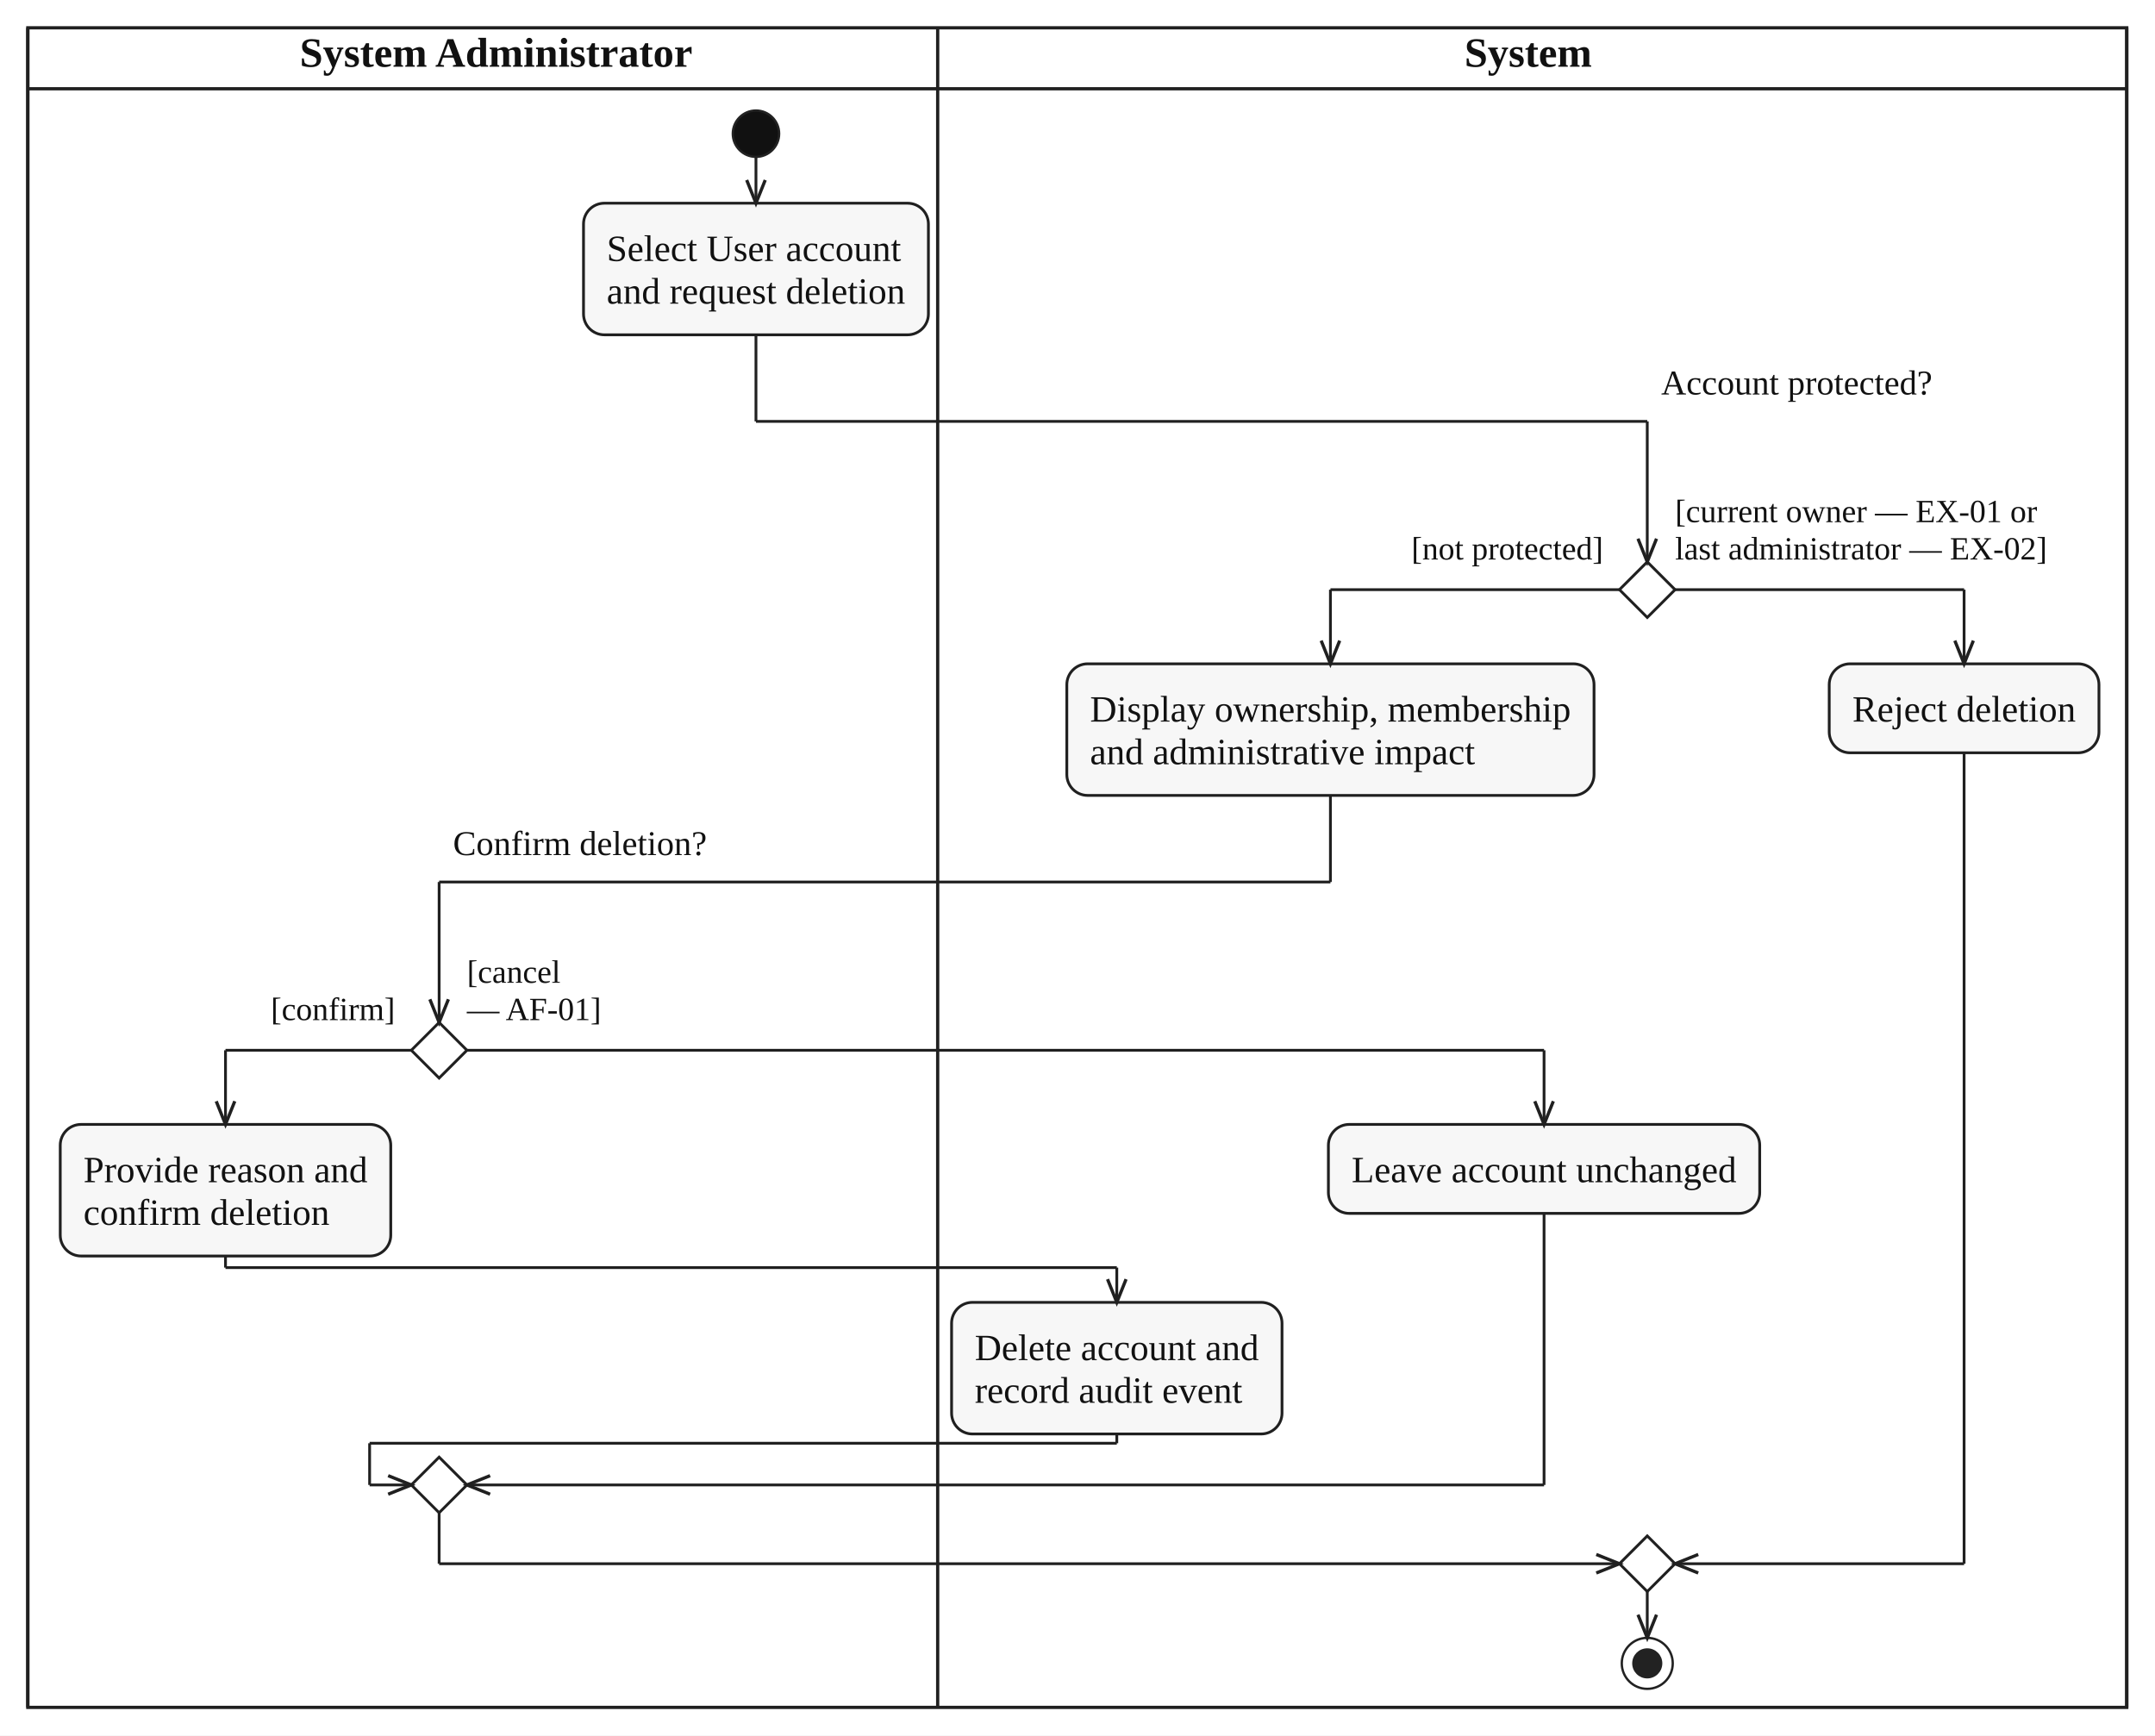
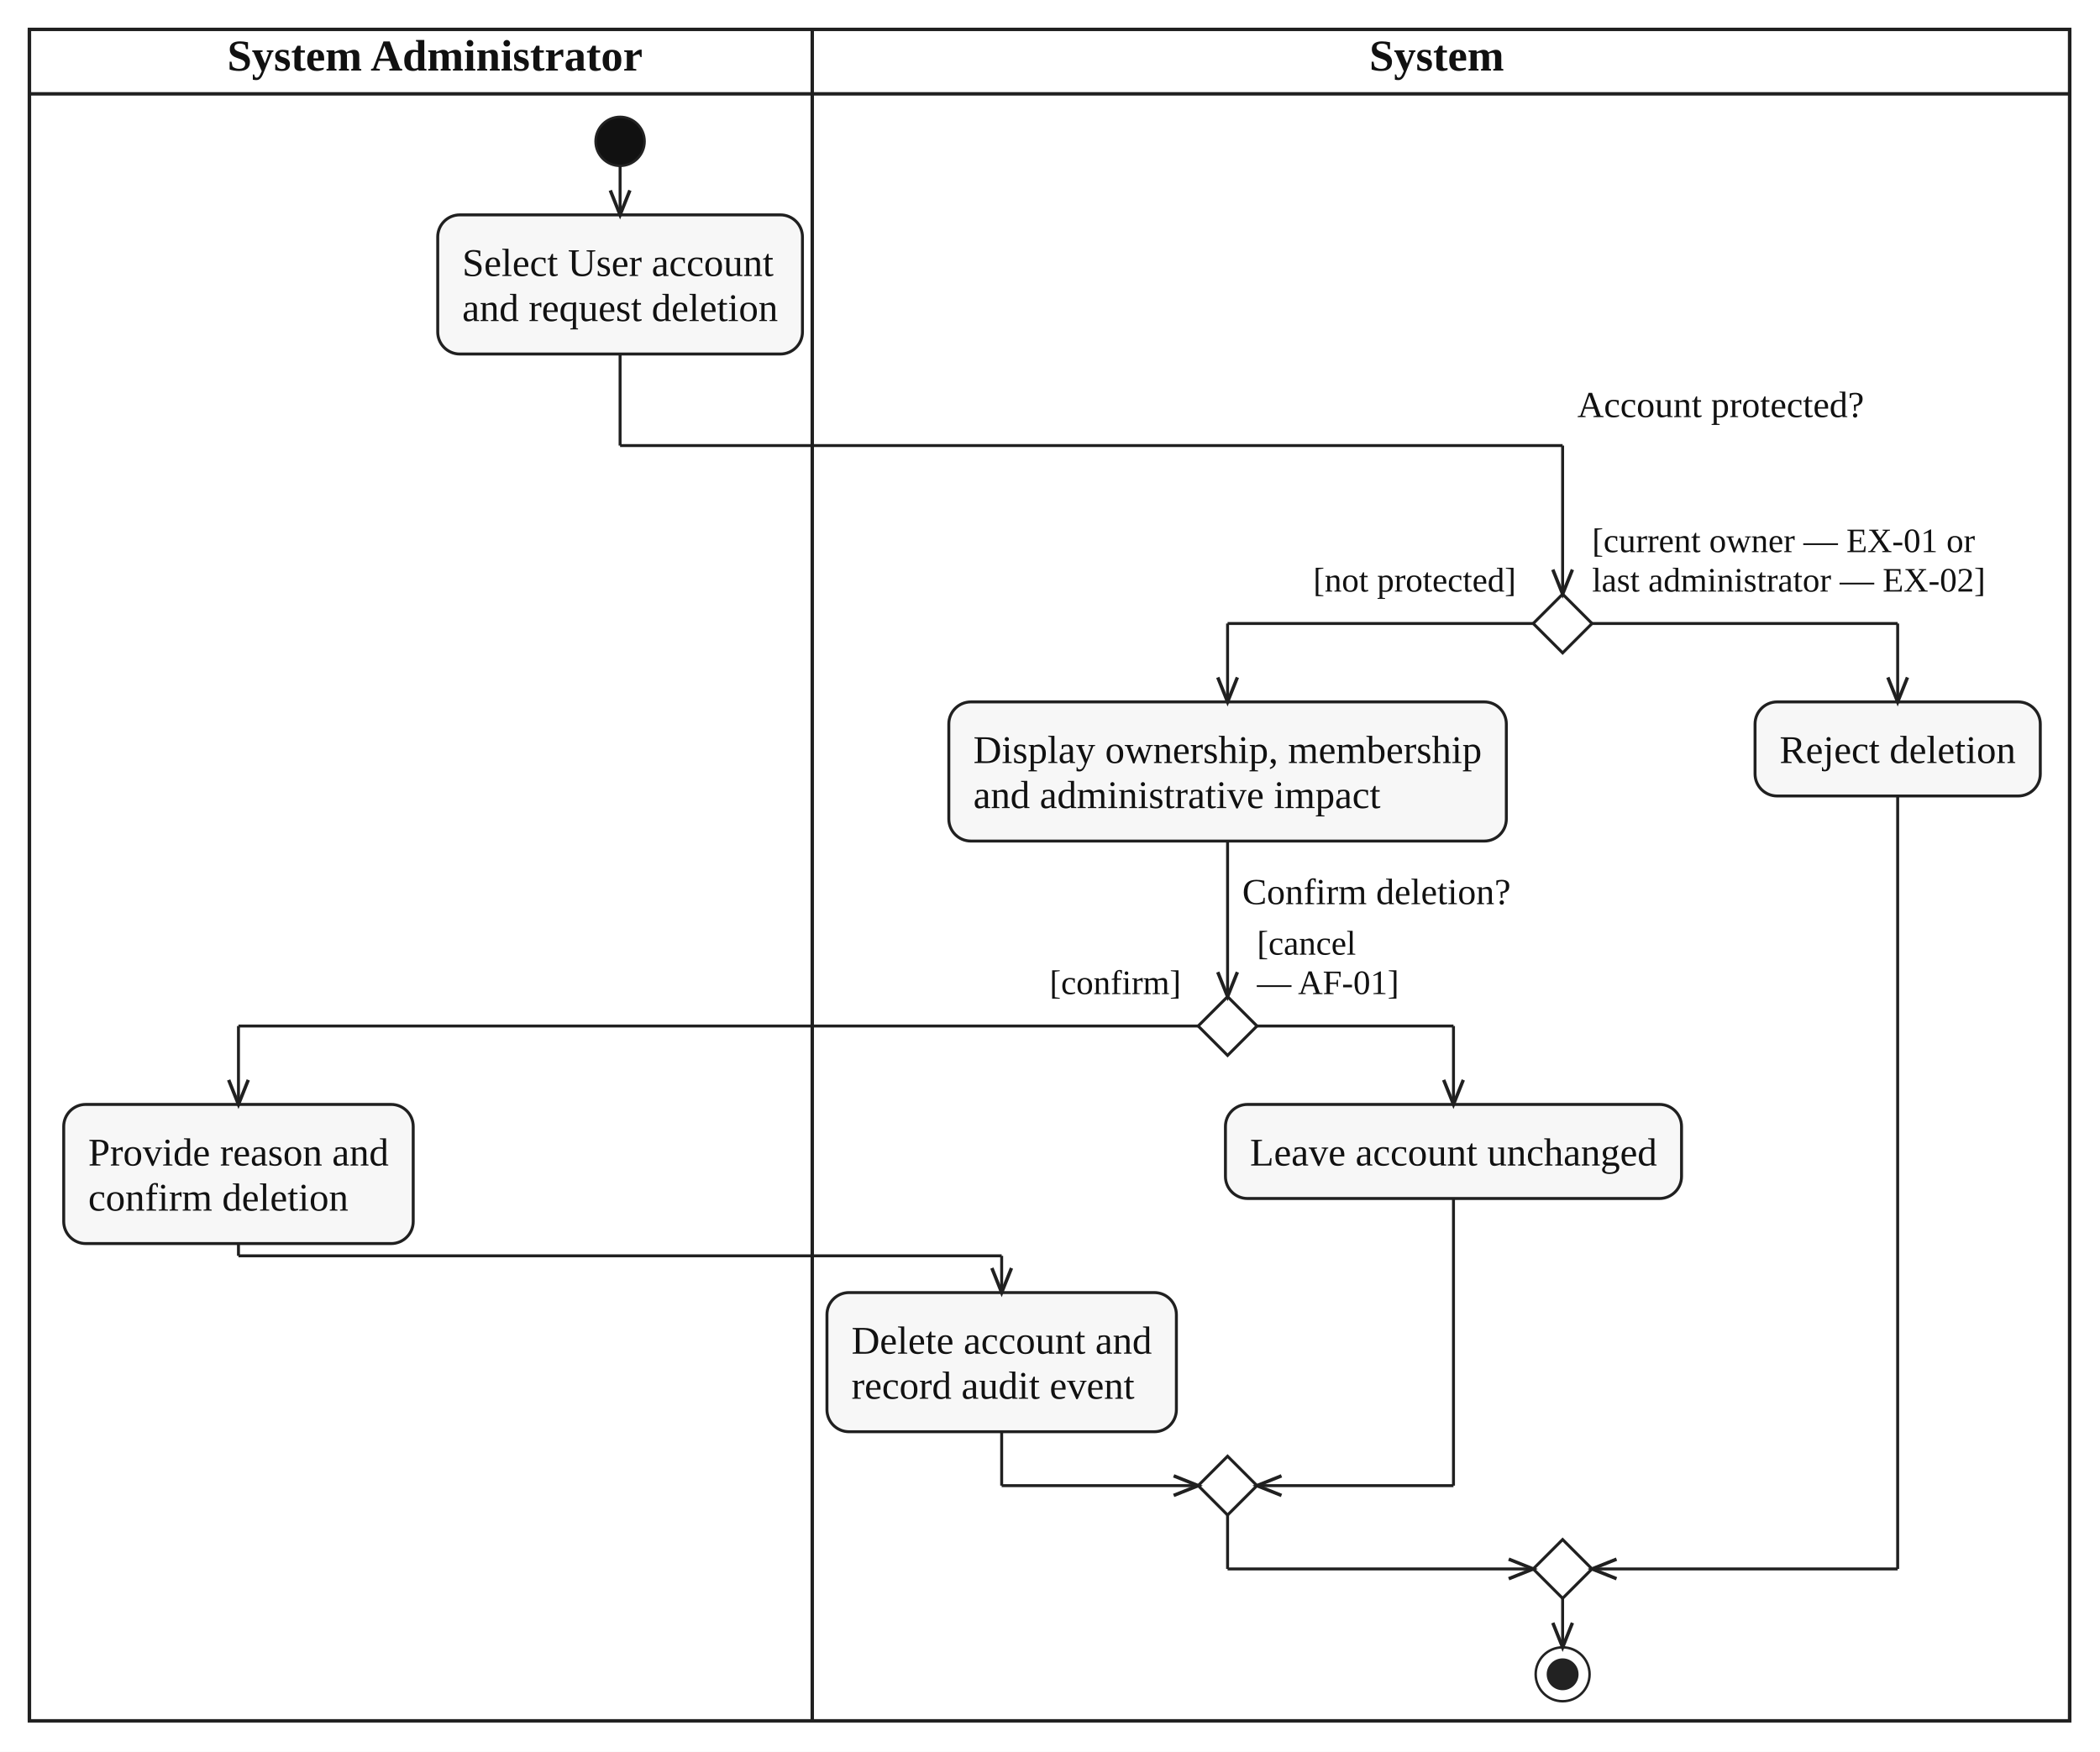
- <svg xmlns="http://www.w3.org/2000/svg" contentStyleType="text/css" height="749px" preserveAspectRatio="none" style="width:930px;height:749px;background:#FFFFFF;" version="1.1" viewBox="-5 0.394 930 749" width="930px" zoomAndPan="magnify" data-pres-formatted="1">
-   <rect id="pres-background" x="-5" y="0.394" width="930" height="749" fill="#FFFFFF" stroke="none" />
+ <svg xmlns="http://www.w3.org/2000/svg" contentStyleType="text/css" height="715px" preserveAspectRatio="none" style="width:857px;height:715px;background:#FFFFFF;" version="1.1" viewBox="-5 0.394 857 715" width="857px" zoomAndPan="magnify" data-pres-formatted="1">
+   <rect id="pres-background" x="-5" y="0.394" width="857" height="715" fill="#FFFFFF" stroke="none" />
  <defs />
  <g>
-     <rect fill="#FFFFFF" height="30.698" style="stroke:#FFFFFF;stroke-width:1.0;" width="891.066" x="15" y="12.394" />
-     <ellipse cx="321.238" cy="58.092" fill="#111111" rx="10" ry="10" style="stroke:#222222;stroke-width:1.0;" />
-     <rect fill="#F7F7F7" height="56.797" rx="9" ry="9" style="stroke:#202020;stroke-width:1.2;" width="148.844" x="246.816" y="88.092" />
-     <text fill="#111111" font-family="Times New Roman" font-size="16" lengthAdjust="spacing" textLength="127.055" x="256.816" y="113.029">Select User account</text>
-     <text fill="#111111" font-family="Times New Roman" font-size="16" lengthAdjust="spacing" textLength="128.844" x="256.816" y="131.428">and request deletion</text>
-     <polygon fill="#FFFFFF" points="184.508,441.66,196.508,453.66,184.508,465.66,172.508,453.66,184.508,441.66" style="stroke:#202020;stroke-width:1.2;" />
-     <text fill="#111111" font-family="Times New Roman" font-size="15" lengthAdjust="spacing" textLength="109.556" x="190.508" y="369.421">Confirm deletion?</text>
-     <text fill="#111111" font-family="Times New Roman" font-size="15" lengthAdjust="spacing" textLength="3.75" x="190.508" y="386.67"> </text>
-     <text fill="#111111" font-family="Times New Roman" font-size="15" lengthAdjust="spacing" textLength="3.75" x="190.508" y="403.918"> </text>
-     <text fill="#111111" font-family="Times New Roman" font-size="15" lengthAdjust="spacing" textLength="3.75" x="190.508" y="421.167"> </text>
-     <text fill="#111111" font-family="Times New Roman" font-size="15" lengthAdjust="spacing" textLength="3.75" x="190.508" y="438.416"> </text>
-     <text fill="#111111" font-family="Times New Roman" font-size="14" lengthAdjust="spacing" textLength="60.642" x="111.866" y="440.632">[confirm]  </text>
-     <text fill="#111111" font-family="Times New Roman" font-size="6" lengthAdjust="spacing" textLength="1.5" x="111.866" y="449.262"> </text>
-     <text fill="#111111" font-family="Times New Roman" font-size="14" lengthAdjust="spacing" textLength="47.407" x="196.508" y="424.533">  [cancel</text>
-     <text fill="#111111" font-family="Times New Roman" font-size="14" lengthAdjust="spacing" textLength="65.721" x="196.508" y="440.632">  — AF-01]</text>
-     <text fill="#111111" font-family="Times New Roman" font-size="6" lengthAdjust="spacing" textLength="1.5" x="196.508" y="449.262"> </text>
-     <rect fill="#F7F7F7" height="56.797" rx="9" ry="9" style="stroke:#202020;stroke-width:1.2;" width="142.633" x="21" y="485.66" />
-     <text fill="#111111" font-family="Times New Roman" font-size="16" lengthAdjust="spacing" textLength="122.633" x="31" y="510.598">Provide reason and</text>
-     <text fill="#111111" font-family="Times New Roman" font-size="16" lengthAdjust="spacing" textLength="106.188" x="31" y="528.996">confirm deletion</text>
-     <polygon fill="#FFFFFF" points="184.508,629.254,196.508,641.254,184.508,653.254,172.508,641.254,184.508,629.254" style="stroke:#202020;stroke-width:1.2;" />
-     <line style="stroke:#202020;stroke-width:1.4;" x1="7" x2="7" y1="12.394" y2="737.254" />
-     <polygon fill="#FFFFFF" points="705.883,242.876,717.883,254.876,705.883,266.876,693.883,254.876,705.883,242.876" style="stroke:#202020;stroke-width:1.2;" />
-     <text fill="#111111" font-family="Times New Roman" font-size="15" lengthAdjust="spacing" textLength="117.026" x="711.883" y="170.637">Account protected?</text>
-     <text fill="#111111" font-family="Times New Roman" font-size="15" lengthAdjust="spacing" textLength="3.75" x="711.883" y="187.886"> </text>
-     <text fill="#111111" font-family="Times New Roman" font-size="15" lengthAdjust="spacing" textLength="3.75" x="711.883" y="205.134"> </text>
-     <text fill="#111111" font-family="Times New Roman" font-size="15" lengthAdjust="spacing" textLength="3.75" x="711.883" y="222.383"> </text>
-     <text fill="#111111" font-family="Times New Roman" font-size="15" lengthAdjust="spacing" textLength="3.75" x="711.883" y="239.631"> </text>
-     <text fill="#111111" font-family="Times New Roman" font-size="14" lengthAdjust="spacing" textLength="89.797" x="604.086" y="241.848">[not protected]  </text>
-     <text fill="#111111" font-family="Times New Roman" font-size="6" lengthAdjust="spacing" textLength="1.5" x="604.086" y="250.477"> </text>
-     <text fill="#111111" font-family="Times New Roman" font-size="14" lengthAdjust="spacing" textLength="163.276" x="717.883" y="225.749">  [current owner — EX-01 or</text>
-     <text fill="#111111" font-family="Times New Roman" font-size="14" lengthAdjust="spacing" textLength="167.576" x="717.883" y="241.848">  last administrator — EX-02]</text>
-     <text fill="#111111" font-family="Times New Roman" font-size="6" lengthAdjust="spacing" textLength="1.5" x="717.883" y="250.477"> </text>
-     <rect fill="#F7F7F7" height="56.797" rx="9" ry="9" style="stroke:#202020;stroke-width:1.2;" width="227.523" x="455.391" y="286.876" />
-     <text fill="#111111" font-family="Times New Roman" font-size="16" lengthAdjust="spacing" textLength="207.523" x="465.391" y="311.813">Display ownership, membership</text>
-     <text fill="#111111" font-family="Times New Roman" font-size="16" lengthAdjust="spacing" textLength="166.172" x="465.391" y="330.212">and administrative impact</text>
-     <rect fill="#F7F7F7" height="56.797" rx="9" ry="9" style="stroke:#202020;stroke-width:1.2;" width="142.602" x="405.66" y="562.457" />
-     <text fill="#111111" font-family="Times New Roman" font-size="16" lengthAdjust="spacing" textLength="122.602" x="415.66" y="587.394">Delete account and</text>
-     <text fill="#111111" font-family="Times New Roman" font-size="16" lengthAdjust="spacing" textLength="115.5" x="415.66" y="605.793">record audit event</text>
-     <rect fill="#F7F7F7" height="38.398" rx="9" ry="9" style="stroke:#202020;stroke-width:1.2;" width="186.133" x="568.277" y="485.66" />
-     <text fill="#111111" font-family="Times New Roman" font-size="16" lengthAdjust="spacing" textLength="166.133" x="578.277" y="510.598">Leave account unchanged</text>
-     <rect fill="#F7F7F7" height="38.398" rx="9" ry="9" style="stroke:#202020;stroke-width:1.2;" width="116.406" x="784.41" y="286.876" />
-     <text fill="#111111" font-family="Times New Roman" font-size="16" lengthAdjust="spacing" textLength="96.406" x="794.41" y="311.813">Reject deletion</text>
-     <polygon fill="#FFFFFF" points="705.883,663.254,717.883,675.254,705.883,687.254,693.883,675.254,705.883,663.254" style="stroke:#202020;stroke-width:1.2;" />
-     <ellipse cx="705.883" cy="718.254" fill="none" rx="11" ry="11" style="stroke:#222222;stroke-width:1.0;" />
-     <ellipse cx="705.883" cy="718.254" fill="#222222" rx="6" ry="6" style="stroke:#222222;stroke-width:1.0;" />
-     <line style="stroke:#202020;stroke-width:1.4;" x1="399.66" x2="399.66" y1="12.394" y2="737.254" />
-     <line style="stroke:#202020;stroke-width:1.4;" x1="912.816" x2="912.816" y1="12.394" y2="737.254" />
-     <line style="stroke:#202020;stroke-width:1.2;" x1="321.238" x2="321.238" y1="68.092" y2="88.092" />
-     <polyline points="317.238,78.092 321.238,88.092 325.238,78.092" fill="none" stroke="#202020" stroke-width="1.4" stroke-linejoin="miter" stroke-linecap="butt" class="open-arrowhead" />
-     <line style="stroke:#202020;stroke-width:1.2;" x1="172.508" x2="92.316" y1="453.66" y2="453.66" />
-     <line style="stroke:#202020;stroke-width:1.2;" x1="92.316" x2="92.316" y1="453.66" y2="485.66" />
-     <polyline points="88.316,475.66 92.316,485.66 96.316,475.66" fill="none" stroke="#202020" stroke-width="1.4" stroke-linejoin="miter" stroke-linecap="butt" class="open-arrowhead" />
-     <line style="stroke:#202020;stroke-width:1.2;" x1="693.883" x2="569.152" y1="254.876" y2="254.876" />
-     <line style="stroke:#202020;stroke-width:1.2;" x1="569.152" x2="569.152" y1="254.876" y2="286.876" />
-     <polyline points="565.152,276.876 569.152,286.876 573.152,276.876" fill="none" stroke="#202020" stroke-width="1.4" stroke-linejoin="miter" stroke-linecap="butt" class="open-arrowhead" />
-     <line style="stroke:#202020;stroke-width:1.2;" x1="717.883" x2="842.613" y1="254.876" y2="254.876" />
-     <line style="stroke:#202020;stroke-width:1.2;" x1="842.613" x2="842.613" y1="254.876" y2="286.876" />
-     <polyline points="838.613,276.876 842.613,286.876 846.613,276.876" fill="none" stroke="#202020" stroke-width="1.4" stroke-linejoin="miter" stroke-linecap="butt" class="open-arrowhead" />
-     <line style="stroke:#202020;stroke-width:1.2;" x1="842.613" x2="842.613" y1="325.274" y2="675.254" />
-     <line style="stroke:#202020;stroke-width:1.2;" x1="842.613" x2="717.883" y1="675.254" y2="675.254" />
-     <polyline points="727.883,671.254 717.883,675.254 727.883,679.254" fill="none" stroke="#202020" stroke-width="1.4" stroke-linejoin="miter" stroke-linecap="butt" class="open-arrowhead" />
-     <line style="stroke:#202020;stroke-width:1.2;" x1="705.883" x2="705.883" y1="687.254" y2="707.254" />
-     <polyline points="701.883,697.254 705.883,707.254 709.883,697.254" fill="none" stroke="#202020" stroke-width="1.4" stroke-linejoin="miter" stroke-linecap="butt" class="open-arrowhead" />
-     <line style="stroke:#202020;stroke-width:1.2;" x1="92.316" x2="92.316" y1="542.457" y2="547.457" />
-     <line style="stroke:#202020;stroke-width:1.2;" x1="92.316" x2="476.961" y1="547.457" y2="547.457" />
-     <line style="stroke:#202020;stroke-width:1.2;" x1="476.961" x2="476.961" y1="547.457" y2="562.457" />
-     <polyline points="472.961,552.457 476.961,562.457 480.961,552.457" fill="none" stroke="#202020" stroke-width="1.4" stroke-linejoin="miter" stroke-linecap="butt" class="open-arrowhead" />
-     <line style="stroke:#202020;stroke-width:1.2;" x1="196.508" x2="661.344" y1="453.66" y2="453.66" />
-     <line style="stroke:#202020;stroke-width:1.2;" x1="661.344" x2="661.344" y1="453.66" y2="485.66" />
-     <polyline points="657.344,475.66 661.344,485.66 665.344,475.66" fill="none" stroke="#202020" stroke-width="1.4" stroke-linejoin="miter" stroke-linecap="butt" class="open-arrowhead" />
-     <line style="stroke:#202020;stroke-width:1.2;" x1="476.961" x2="476.961" y1="619.254" y2="623.254" />
-     <line style="stroke:#202020;stroke-width:1.2;" x1="476.961" x2="154.508" y1="623.254" y2="623.254" />
-     <line style="stroke:#202020;stroke-width:1.2;" x1="154.508" x2="154.508" y1="623.254" y2="641.254" />
-     <line style="stroke:#202020;stroke-width:1.2;" x1="154.508" x2="172.508" y1="641.254" y2="641.254" />
-     <polyline points="162.508,637.254 172.508,641.254 162.508,645.254" fill="none" stroke="#202020" stroke-width="1.4" stroke-linejoin="miter" stroke-linecap="butt" class="open-arrowhead" />
-     <line style="stroke:#202020;stroke-width:1.2;" x1="661.344" x2="661.344" y1="524.059" y2="641.254" />
-     <line style="stroke:#202020;stroke-width:1.2;" x1="661.344" x2="196.508" y1="641.254" y2="641.254" />
-     <polyline points="206.508,637.254 196.508,641.254 206.508,645.254" fill="none" stroke="#202020" stroke-width="1.4" stroke-linejoin="miter" stroke-linecap="butt" class="open-arrowhead" />
-     <line style="stroke:#202020;stroke-width:1.2;" x1="569.152" x2="569.152" y1="343.673" y2="381.039" />
-     <line style="stroke:#202020;stroke-width:1.2;" x1="569.152" x2="184.508" y1="381.039" y2="381.039" />
-     <line style="stroke:#202020;stroke-width:1.2;" x1="184.508" x2="184.508" y1="381.039" y2="441.66" />
-     <polyline points="180.508,431.66 184.508,441.66 188.508,431.66" fill="none" stroke="#202020" stroke-width="1.4" stroke-linejoin="miter" stroke-linecap="butt" class="open-arrowhead" />
-     <line style="stroke:#202020;stroke-width:1.2;" x1="184.508" x2="184.508" y1="653.254" y2="675.254" />
-     <line style="stroke:#202020;stroke-width:1.2;" x1="184.508" x2="693.883" y1="675.254" y2="675.254" />
-     <polyline points="683.883,671.254 693.883,675.254 683.883,679.254" fill="none" stroke="#202020" stroke-width="1.4" stroke-linejoin="miter" stroke-linecap="butt" class="open-arrowhead" />
-     <line style="stroke:#202020;stroke-width:1.2;" x1="321.238" x2="321.238" y1="144.889" y2="182.255" />
-     <line style="stroke:#202020;stroke-width:1.2;" x1="321.238" x2="705.883" y1="182.255" y2="182.255" />
-     <line style="stroke:#202020;stroke-width:1.2;" x1="705.883" x2="705.883" y1="182.255" y2="242.876" />
-     <polyline points="701.883,232.876 705.883,242.876 709.883,232.876" fill="none" stroke="#202020" stroke-width="1.4" stroke-linejoin="miter" stroke-linecap="butt" class="open-arrowhead" />
-     <text fill="#111111" font-family="Times New Roman" font-size="18" font-weight="bold" lengthAdjust="spacing" textLength="170.481" x="124.339" y="29.198">System Administrator</text>
-     <text fill="#111111" font-family="Times New Roman" font-size="7" font-weight="bold" lengthAdjust="spacing" textLength="1.75" x="119.839" y="39.627"> </text>
-     <text fill="#111111" font-family="Times New Roman" font-size="18" font-weight="bold" lengthAdjust="spacing" textLength="54.993" x="626.992" y="29.198">System</text>
-     <text fill="#111111" font-family="Times New Roman" font-size="7" font-weight="bold" lengthAdjust="spacing" textLength="1.75" x="622.492" y="39.627"> </text>
+     <rect fill="#FFFFFF" height="30.698" style="stroke:#FFFFFF;stroke-width:1.0;" width="817.883" x="15" y="12.394" />
+     <ellipse cx="248.055" cy="58.092" fill="#111111" rx="10" ry="10" style="stroke:#222222;stroke-width:1.0;" />
+     <rect fill="#F7F7F7" height="56.797" rx="9" ry="9" style="stroke:#202020;stroke-width:1.2;" width="148.844" x="173.633" y="88.092" />
+     <text fill="#111111" font-family="Times New Roman" font-size="16" lengthAdjust="spacing" textLength="127.055" x="183.633" y="113.029">Select User account</text>
+     <text fill="#111111" font-family="Times New Roman" font-size="16" lengthAdjust="spacing" textLength="128.844" x="183.633" y="131.428">and request deletion</text>
+     <rect fill="#F7F7F7" height="56.797" rx="9" ry="9" style="stroke:#202020;stroke-width:1.2;" width="142.633" x="21" y="451.163" />
+     <text fill="#111111" font-family="Times New Roman" font-size="16" lengthAdjust="spacing" textLength="122.633" x="31" y="476.101">Provide reason and</text>
+     <text fill="#111111" font-family="Times New Roman" font-size="16" lengthAdjust="spacing" textLength="106.188" x="31" y="494.499">confirm deletion</text>
+     <line style="stroke:#202020;stroke-width:1.4;" x1="7" x2="7" y1="12.394" y2="702.757" />
+     <polygon fill="#FFFFFF" points="632.699,242.876,644.699,254.876,632.699,266.876,620.699,254.876,632.699,242.876" style="stroke:#202020;stroke-width:1.2;" />
+     <text fill="#111111" font-family="Times New Roman" font-size="15" lengthAdjust="spacing" textLength="117.026" x="638.699" y="170.637">Account protected?</text>
+     <text fill="#111111" font-family="Times New Roman" font-size="15" lengthAdjust="spacing" textLength="3.75" x="638.699" y="187.886"> </text>
+     <text fill="#111111" font-family="Times New Roman" font-size="15" lengthAdjust="spacing" textLength="3.75" x="638.699" y="205.134"> </text>
+     <text fill="#111111" font-family="Times New Roman" font-size="15" lengthAdjust="spacing" textLength="3.75" x="638.699" y="222.383"> </text>
+     <text fill="#111111" font-family="Times New Roman" font-size="15" lengthAdjust="spacing" textLength="3.75" x="638.699" y="239.631"> </text>
+     <text fill="#111111" font-family="Times New Roman" font-size="14" lengthAdjust="spacing" textLength="89.797" x="530.902" y="241.848">[not protected]  </text>
+     <text fill="#111111" font-family="Times New Roman" font-size="6" lengthAdjust="spacing" textLength="1.5" x="530.902" y="250.477"> </text>
+     <text fill="#111111" font-family="Times New Roman" font-size="14" lengthAdjust="spacing" textLength="163.276" x="644.699" y="225.749">  [current owner — EX-01 or</text>
+     <text fill="#111111" font-family="Times New Roman" font-size="14" lengthAdjust="spacing" textLength="167.576" x="644.699" y="241.848">  last administrator — EX-02]</text>
+     <text fill="#111111" font-family="Times New Roman" font-size="6" lengthAdjust="spacing" textLength="1.5" x="644.699" y="250.477"> </text>
+     <rect fill="#F7F7F7" height="56.797" rx="9" ry="9" style="stroke:#202020;stroke-width:1.2;" width="227.523" x="382.207" y="286.876" />
+     <text fill="#111111" font-family="Times New Roman" font-size="16" lengthAdjust="spacing" textLength="207.523" x="392.207" y="311.813">Display ownership, membership</text>
+     <text fill="#111111" font-family="Times New Roman" font-size="16" lengthAdjust="spacing" textLength="166.172" x="392.207" y="330.212">and administrative impact</text>
+     <polygon fill="#FFFFFF" points="495.969,407.163,507.969,419.163,495.969,431.163,483.969,419.163,495.969,407.163" style="stroke:#202020;stroke-width:1.2;" />
+     <text fill="#111111" font-family="Times New Roman" font-size="15" lengthAdjust="spacing" textLength="109.556" x="501.969" y="369.421">Confirm deletion?</text>
+     <text fill="#111111" font-family="Times New Roman" font-size="15" lengthAdjust="spacing" textLength="3.75" x="501.969" y="386.67"> </text>
+     <text fill="#111111" font-family="Times New Roman" font-size="15" lengthAdjust="spacing" textLength="3.75" x="501.969" y="403.918"> </text>
+     <text fill="#111111" font-family="Times New Roman" font-size="14" lengthAdjust="spacing" textLength="60.642" x="423.327" y="406.135">[confirm]  </text>
+     <text fill="#111111" font-family="Times New Roman" font-size="6" lengthAdjust="spacing" textLength="1.5" x="423.327" y="414.765"> </text>
+     <text fill="#111111" font-family="Times New Roman" font-size="14" lengthAdjust="spacing" textLength="47.407" x="507.969" y="390.036">  [cancel</text>
+     <text fill="#111111" font-family="Times New Roman" font-size="14" lengthAdjust="spacing" textLength="65.721" x="507.969" y="406.135">  — AF-01]</text>
+     <text fill="#111111" font-family="Times New Roman" font-size="6" lengthAdjust="spacing" textLength="1.5" x="507.969" y="414.765"> </text>
+     <rect fill="#F7F7F7" height="56.797" rx="9" ry="9" style="stroke:#202020;stroke-width:1.2;" width="142.602" x="332.477" y="527.96" />
+     <text fill="#111111" font-family="Times New Roman" font-size="16" lengthAdjust="spacing" textLength="122.602" x="342.477" y="552.898">Delete account and</text>
+     <text fill="#111111" font-family="Times New Roman" font-size="16" lengthAdjust="spacing" textLength="115.5" x="342.477" y="571.296">record audit event</text>
+     <rect fill="#F7F7F7" height="38.398" rx="9" ry="9" style="stroke:#202020;stroke-width:1.2;" width="186.133" x="495.094" y="451.163" />
+     <text fill="#111111" font-family="Times New Roman" font-size="16" lengthAdjust="spacing" textLength="166.133" x="505.094" y="476.101">Leave account unchanged</text>
+     <polygon fill="#FFFFFF" points="495.969,594.757,507.969,606.757,495.969,618.757,483.969,606.757,495.969,594.757" style="stroke:#202020;stroke-width:1.2;" />
+     <rect fill="#F7F7F7" height="38.398" rx="9" ry="9" style="stroke:#202020;stroke-width:1.2;" width="116.406" x="711.227" y="286.876" />
+     <text fill="#111111" font-family="Times New Roman" font-size="16" lengthAdjust="spacing" textLength="96.406" x="721.227" y="311.813">Reject deletion</text>
+     <polygon fill="#FFFFFF" points="632.699,628.757,644.699,640.757,632.699,652.757,620.699,640.757,632.699,628.757" style="stroke:#202020;stroke-width:1.2;" />
+     <ellipse cx="632.699" cy="683.757" fill="none" rx="11" ry="11" style="stroke:#222222;stroke-width:1.0;" />
+     <ellipse cx="632.699" cy="683.757" fill="#222222" rx="6" ry="6" style="stroke:#222222;stroke-width:1.0;" />
+     <line style="stroke:#202020;stroke-width:1.4;" x1="326.477" x2="326.477" y1="12.394" y2="702.757" />
+     <line style="stroke:#202020;stroke-width:1.4;" x1="839.633" x2="839.633" y1="12.394" y2="702.757" />
+     <line style="stroke:#202020;stroke-width:1.2;" x1="248.055" x2="248.055" y1="68.092" y2="88.092" />
+     <polyline points="244.055,78.092 248.055,88.092 252.055,78.092" fill="none" stroke="#202020" stroke-width="1.4" stroke-linejoin="miter" stroke-linecap="butt" class="open-arrowhead" />
+     <line style="stroke:#202020;stroke-width:1.2;" x1="507.969" x2="588.16" y1="419.163" y2="419.163" />
+     <line style="stroke:#202020;stroke-width:1.2;" x1="588.16" x2="588.16" y1="419.163" y2="451.163" />
+     <polyline points="584.16,441.163 588.16,451.163 592.16,441.163" fill="none" stroke="#202020" stroke-width="1.4" stroke-linejoin="miter" stroke-linecap="butt" class="open-arrowhead" />
+     <line style="stroke:#202020;stroke-width:1.2;" x1="403.777" x2="403.777" y1="584.757" y2="606.757" />
+     <line style="stroke:#202020;stroke-width:1.2;" x1="403.777" x2="483.969" y1="606.757" y2="606.757" />
+     <polyline points="473.969,602.757 483.969,606.757 473.969,610.757" fill="none" stroke="#202020" stroke-width="1.4" stroke-linejoin="miter" stroke-linecap="butt" class="open-arrowhead" />
+     <line style="stroke:#202020;stroke-width:1.2;" x1="588.16" x2="588.16" y1="489.562" y2="606.757" />
+     <line style="stroke:#202020;stroke-width:1.2;" x1="588.16" x2="507.969" y1="606.757" y2="606.757" />
+     <polyline points="517.969,602.757 507.969,606.757 517.969,610.757" fill="none" stroke="#202020" stroke-width="1.4" stroke-linejoin="miter" stroke-linecap="butt" class="open-arrowhead" />
+     <line style="stroke:#202020;stroke-width:1.2;" x1="495.969" x2="495.969" y1="343.673" y2="407.163" />
+     <polyline points="491.969,397.163 495.969,407.163 499.969,397.163" fill="none" stroke="#202020" stroke-width="1.4" stroke-linejoin="miter" stroke-linecap="butt" class="open-arrowhead" />
+     <line style="stroke:#202020;stroke-width:1.2;" x1="620.699" x2="495.969" y1="254.876" y2="254.876" />
+     <line style="stroke:#202020;stroke-width:1.2;" x1="495.969" x2="495.969" y1="254.876" y2="286.876" />
+     <polyline points="491.969,276.876 495.969,286.876 499.969,276.876" fill="none" stroke="#202020" stroke-width="1.4" stroke-linejoin="miter" stroke-linecap="butt" class="open-arrowhead" />
+     <line style="stroke:#202020;stroke-width:1.2;" x1="644.699" x2="769.43" y1="254.876" y2="254.876" />
+     <line style="stroke:#202020;stroke-width:1.2;" x1="769.43" x2="769.43" y1="254.876" y2="286.876" />
+     <polyline points="765.43,276.876 769.43,286.876 773.43,276.876" fill="none" stroke="#202020" stroke-width="1.4" stroke-linejoin="miter" stroke-linecap="butt" class="open-arrowhead" />
+     <line style="stroke:#202020;stroke-width:1.2;" x1="495.969" x2="495.969" y1="618.757" y2="640.757" />
+     <line style="stroke:#202020;stroke-width:1.2;" x1="495.969" x2="620.699" y1="640.757" y2="640.757" />
+     <polyline points="610.699,636.757 620.699,640.757 610.699,644.757" fill="none" stroke="#202020" stroke-width="1.4" stroke-linejoin="miter" stroke-linecap="butt" class="open-arrowhead" />
+     <line style="stroke:#202020;stroke-width:1.2;" x1="769.43" x2="769.43" y1="325.274" y2="640.757" />
+     <line style="stroke:#202020;stroke-width:1.2;" x1="769.43" x2="644.699" y1="640.757" y2="640.757" />
+     <polyline points="654.699,636.757 644.699,640.757 654.699,644.757" fill="none" stroke="#202020" stroke-width="1.4" stroke-linejoin="miter" stroke-linecap="butt" class="open-arrowhead" />
+     <line style="stroke:#202020;stroke-width:1.2;" x1="632.699" x2="632.699" y1="652.757" y2="672.757" />
+     <polyline points="628.699,662.757 632.699,672.757 636.699,662.757" fill="none" stroke="#202020" stroke-width="1.4" stroke-linejoin="miter" stroke-linecap="butt" class="open-arrowhead" />
+     <line style="stroke:#202020;stroke-width:1.2;" x1="92.316" x2="92.316" y1="507.96" y2="512.96" />
+     <line style="stroke:#202020;stroke-width:1.2;" x1="92.316" x2="403.777" y1="512.96" y2="512.96" />
+     <line style="stroke:#202020;stroke-width:1.2;" x1="403.777" x2="403.777" y1="512.96" y2="527.96" />
+     <polyline points="399.777,517.96 403.777,527.96 407.777,517.96" fill="none" stroke="#202020" stroke-width="1.4" stroke-linejoin="miter" stroke-linecap="butt" class="open-arrowhead" />
+     <line style="stroke:#202020;stroke-width:1.2;" x1="483.969" x2="92.316" y1="419.163" y2="419.163" />
+     <line style="stroke:#202020;stroke-width:1.2;" x1="92.316" x2="92.316" y1="419.163" y2="451.163" />
+     <polyline points="88.316,441.163 92.316,451.163 96.316,441.163" fill="none" stroke="#202020" stroke-width="1.4" stroke-linejoin="miter" stroke-linecap="butt" class="open-arrowhead" />
+     <line style="stroke:#202020;stroke-width:1.2;" x1="248.055" x2="248.055" y1="144.889" y2="182.255" />
+     <line style="stroke:#202020;stroke-width:1.2;" x1="248.055" x2="632.699" y1="182.255" y2="182.255" />
+     <line style="stroke:#202020;stroke-width:1.2;" x1="632.699" x2="632.699" y1="182.255" y2="242.876" />
+     <polyline points="628.699,232.876 632.699,242.876 636.699,232.876" fill="none" stroke="#202020" stroke-width="1.4" stroke-linejoin="miter" stroke-linecap="butt" class="open-arrowhead" />
+     <text fill="#111111" font-family="Times New Roman" font-size="18" font-weight="bold" lengthAdjust="spacing" textLength="170.481" x="87.748" y="29.198">System Administrator</text>
+     <text fill="#111111" font-family="Times New Roman" font-size="7" font-weight="bold" lengthAdjust="spacing" textLength="1.75" x="83.248" y="39.627"> </text>
+     <text fill="#111111" font-family="Times New Roman" font-size="18" font-weight="bold" lengthAdjust="spacing" textLength="54.993" x="553.808" y="29.198">System</text>
+     <text fill="#111111" font-family="Times New Roman" font-size="7" font-weight="bold" lengthAdjust="spacing" textLength="1.75" x="549.308" y="39.627"> </text>
  </g>
  <g id="pres-frame" fill="none" stroke="#202020" stroke-width="1.4">
-     <rect x="7" y="12.394" width="905.816" height="724.86" />
-     <line x1="7" x2="912.816" y1="38.698" y2="38.698" />
+     <rect x="7" y="12.394" width="832.633" height="690.363" />
+     <line x1="7" x2="839.633" y1="38.698" y2="38.698" />
  </g>
</svg>
